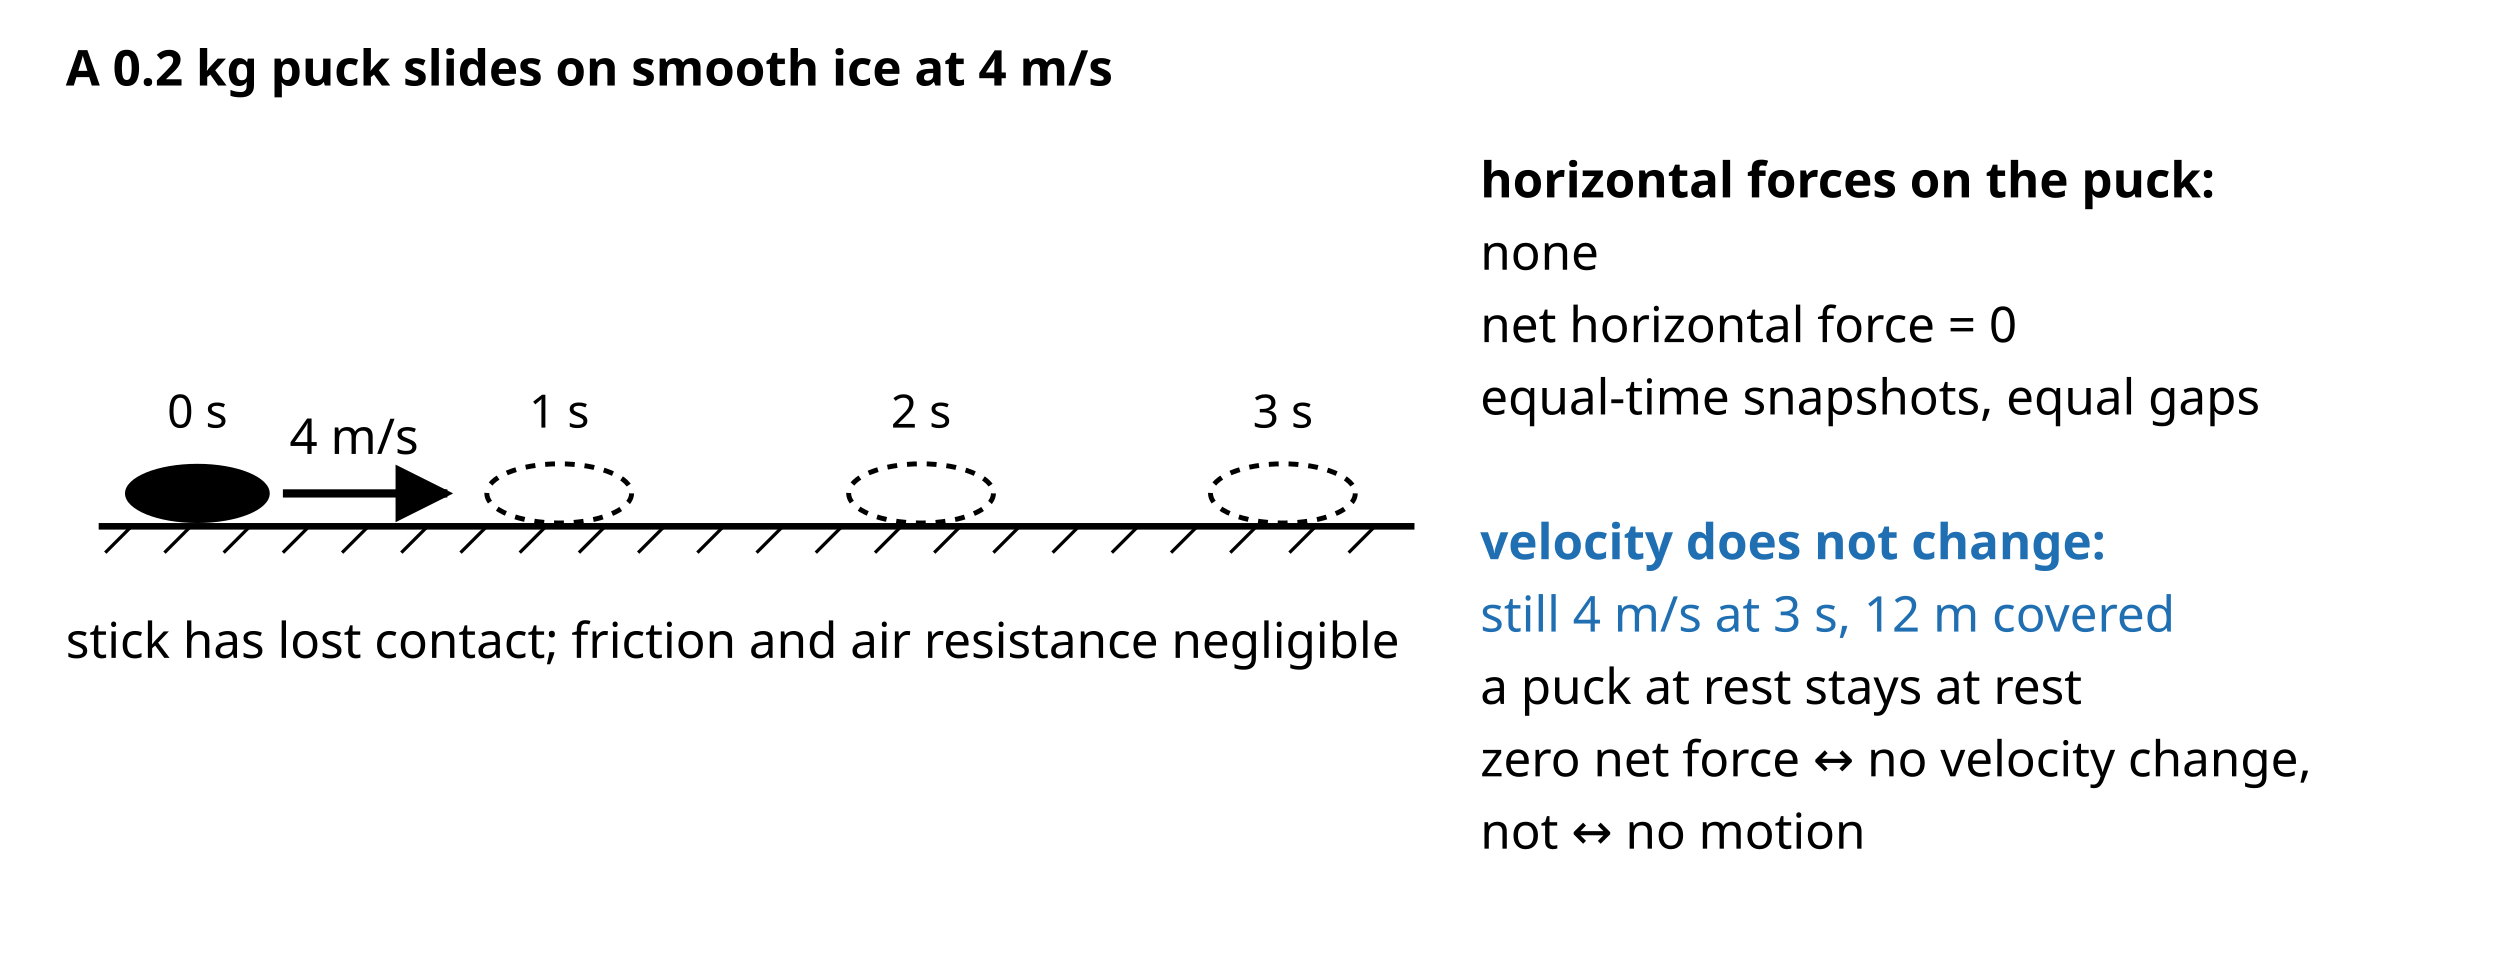
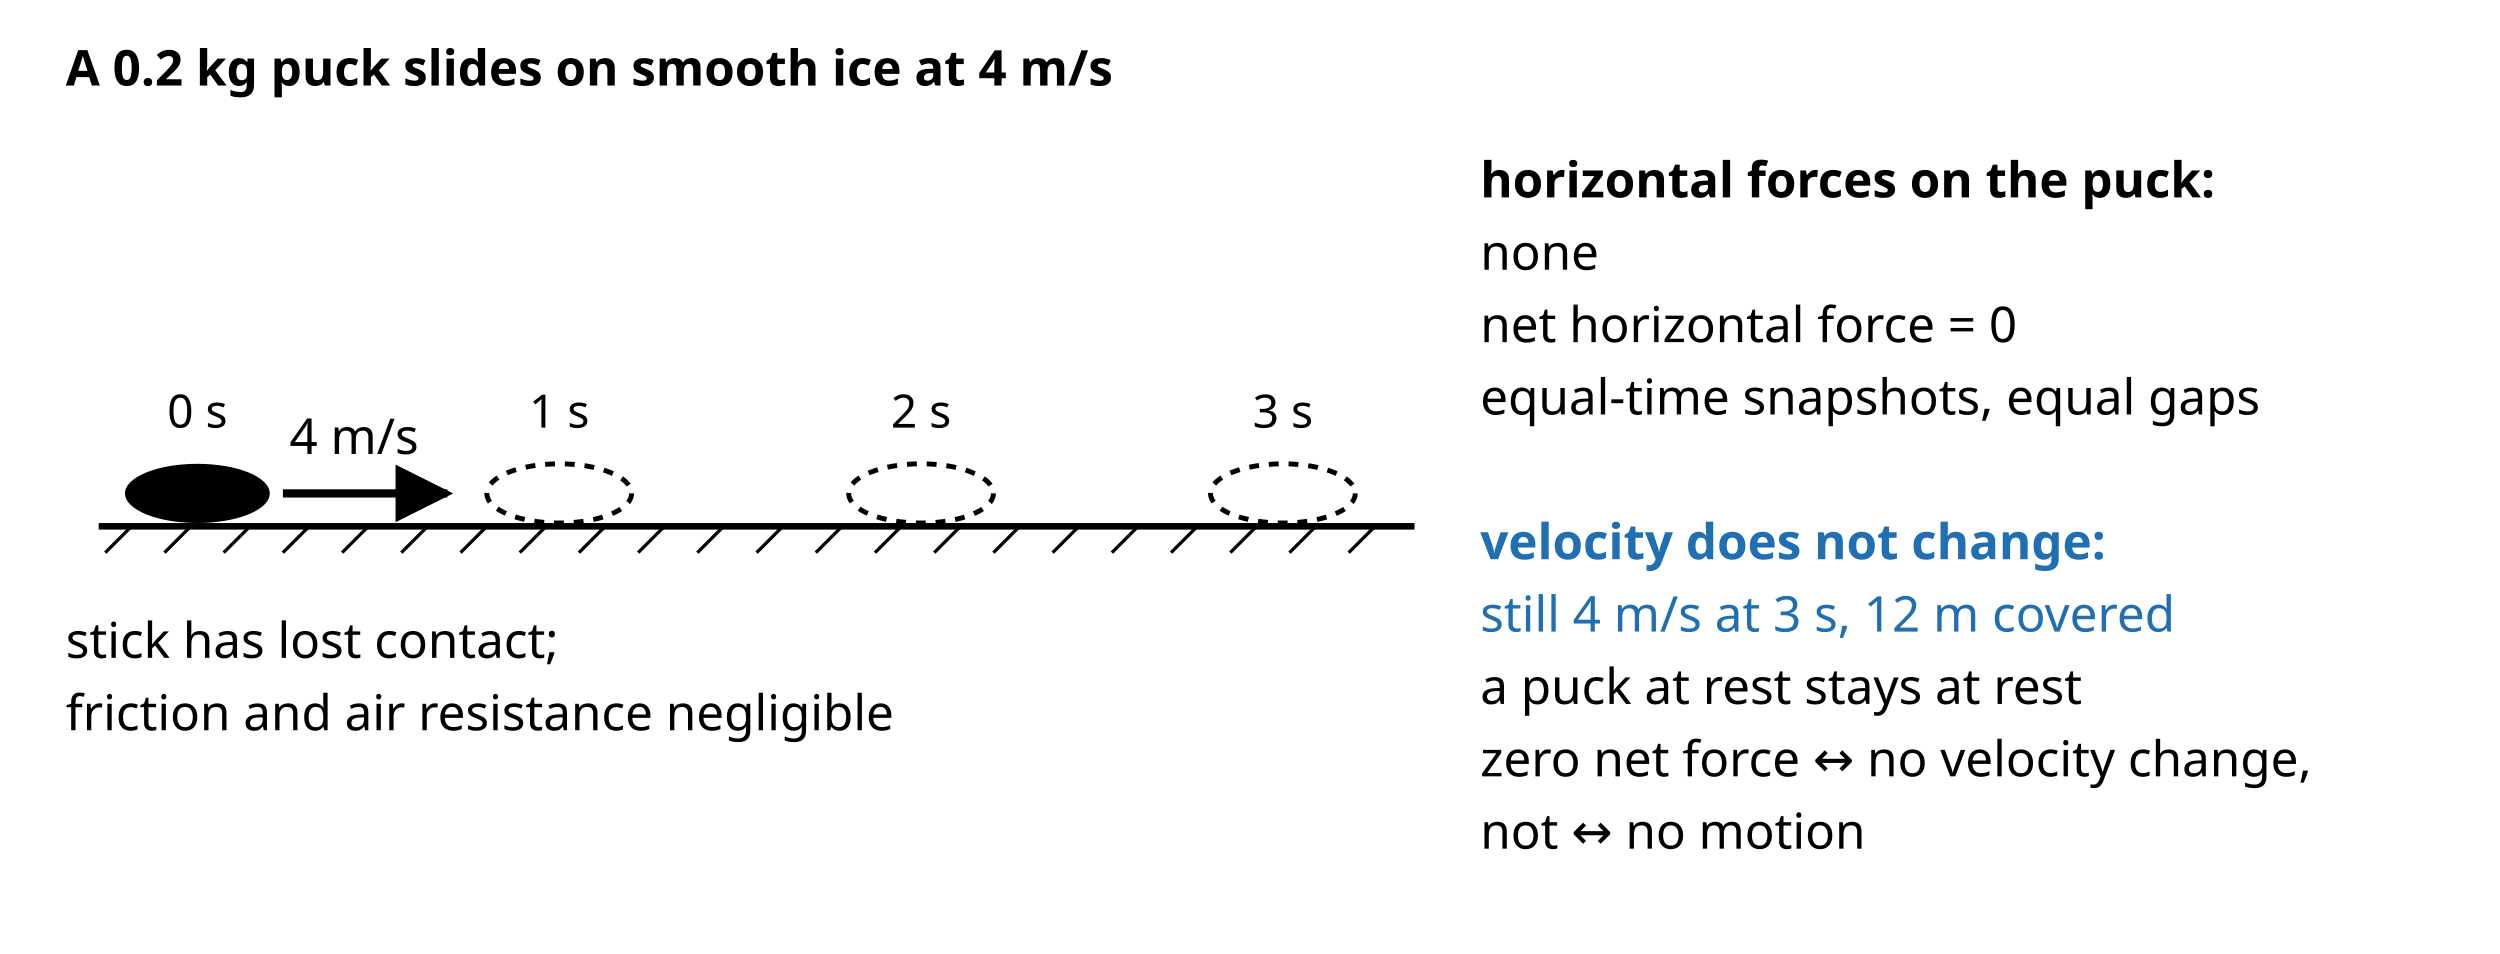
<svg xmlns="http://www.w3.org/2000/svg" viewBox="0 0 760 290" role="img" aria-labelledby="rep-nlm-puck-title rep-nlm-puck-desc">
  <defs>
    <marker id="rep-nlm-puck-arrow" viewBox="0 0 10 10" refX="9" refY="5" markerWidth="7" markerHeight="7" orient="auto-start-reverse">
      <path d="M0 0 L10 5 L0 10 Z" fill="currentColor" />
    </marker>
    <marker id="rep-nlm-puck-arrow-acc" viewBox="0 0 10 10" refX="9" refY="5" markerWidth="7" markerHeight="7" orient="auto-start-reverse">
      <path d="M0 0 L10 5 L0 10 Z" fill="#1f6fb2" />
    </marker>
  </defs>
  <g data-g9-stage-id="VIS-NLM-PUCK-V0" font-family="system-ui,sans-serif" font-size="15" fill="currentColor">
    <text x="20" y="26" font-weight="600">A 0.2 kg puck slides on smooth ice at 4 m/s</text>
    <line x1="30" y1="160" x2="430" y2="160" stroke="currentColor" stroke-width="2" />
    <line x1="40" y1="160" x2="32" y2="168" stroke="currentColor" stroke-width="1" />
    <line x1="58" y1="160" x2="50" y2="168" stroke="currentColor" stroke-width="1" />
    <line x1="76" y1="160" x2="68" y2="168" stroke="currentColor" stroke-width="1" />
    <line x1="94" y1="160" x2="86" y2="168" stroke="currentColor" stroke-width="1" />
    <line x1="112" y1="160" x2="104" y2="168" stroke="currentColor" stroke-width="1" />
    <line x1="130" y1="160" x2="122" y2="168" stroke="currentColor" stroke-width="1" />
    <line x1="148" y1="160" x2="140" y2="168" stroke="currentColor" stroke-width="1" />
    <line x1="166" y1="160" x2="158" y2="168" stroke="currentColor" stroke-width="1" />
    <line x1="184" y1="160" x2="176" y2="168" stroke="currentColor" stroke-width="1" />
    <line x1="202" y1="160" x2="194" y2="168" stroke="currentColor" stroke-width="1" />
    <line x1="220" y1="160" x2="212" y2="168" stroke="currentColor" stroke-width="1" />
    <line x1="238" y1="160" x2="230" y2="168" stroke="currentColor" stroke-width="1" />
    <line x1="256" y1="160" x2="248" y2="168" stroke="currentColor" stroke-width="1" />
    <line x1="274" y1="160" x2="266" y2="168" stroke="currentColor" stroke-width="1" />
    <line x1="292" y1="160" x2="284" y2="168" stroke="currentColor" stroke-width="1" />
    <line x1="310" y1="160" x2="302" y2="168" stroke="currentColor" stroke-width="1" />
    <line x1="328" y1="160" x2="320" y2="168" stroke="currentColor" stroke-width="1" />
    <line x1="346" y1="160" x2="338" y2="168" stroke="currentColor" stroke-width="1" />
    <line x1="364" y1="160" x2="356" y2="168" stroke="currentColor" stroke-width="1" />
    <line x1="382" y1="160" x2="374" y2="168" stroke="currentColor" stroke-width="1" />
    <line x1="400" y1="160" x2="392" y2="168" stroke="currentColor" stroke-width="1" />
    <line x1="418" y1="160" x2="410" y2="168" stroke="currentColor" stroke-width="1" />
    <ellipse cx="60" cy="150" rx="22" ry="9" fill="currentColor" />
    <line x1="86" y1="150" x2="136" y2="150" stroke="currentColor" stroke-width="2.5" marker-end="url(#rep-nlm-puck-arrow)" />
    <text x="88" y="138">4 m/s</text>
-     <text x="20" y="200">stick has lost contact; friction and air resistance negligible</text>
+     <text x="20" y="200">stick has lost contact;</text>
+     <text x="20" y="222">friction and air resistance negligible</text>
  </g>
  <g data-g9-stage-id="VIS-NLM-PUCK-V1" font-family="system-ui,sans-serif" font-size="15" fill="currentColor">
    <ellipse cx="170" cy="150" rx="22" ry="9" fill="none" stroke="currentColor" stroke-width="1.5" stroke-dasharray="3 3" />
    <ellipse cx="280" cy="150" rx="22" ry="9" fill="none" stroke="currentColor" stroke-width="1.5" stroke-dasharray="3 3" />
    <ellipse cx="390" cy="150" rx="22" ry="9" fill="none" stroke="currentColor" stroke-width="1.5" stroke-dasharray="3 3" />
    <text x="60" y="130" text-anchor="middle" font-size="14">0 s</text>
    <text x="170" y="130" text-anchor="middle" font-size="14">1 s</text>
    <text x="280" y="130" text-anchor="middle" font-size="14">2 s</text>
    <text x="390" y="130" text-anchor="middle" font-size="14">3 s</text>
    <text x="450" y="60" font-weight="600">horizontal forces on the puck:</text>
    <text x="450" y="82">none</text>
    <text x="450" y="104">net horizontal force = 0</text>
    <text x="450" y="126">equal-time snapshots, equal gaps</text>
  </g>
  <g data-g9-stage-id="VIS-NLM-PUCK-V2" font-family="system-ui,sans-serif" font-size="15" fill="currentColor">
    <text x="450" y="170" font-weight="600" fill="#1f6fb2">velocity does not change:</text>
    <text x="450" y="192" fill="#1f6fb2">still 4 m/s at 3 s, 12 m covered</text>
    <text x="450" y="214">a puck at rest stays at rest</text>
    <text x="450" y="236">zero net force ↔ no velocity change,</text>
    <text x="450" y="258">not ↔ no motion</text>
  </g>
</svg>
